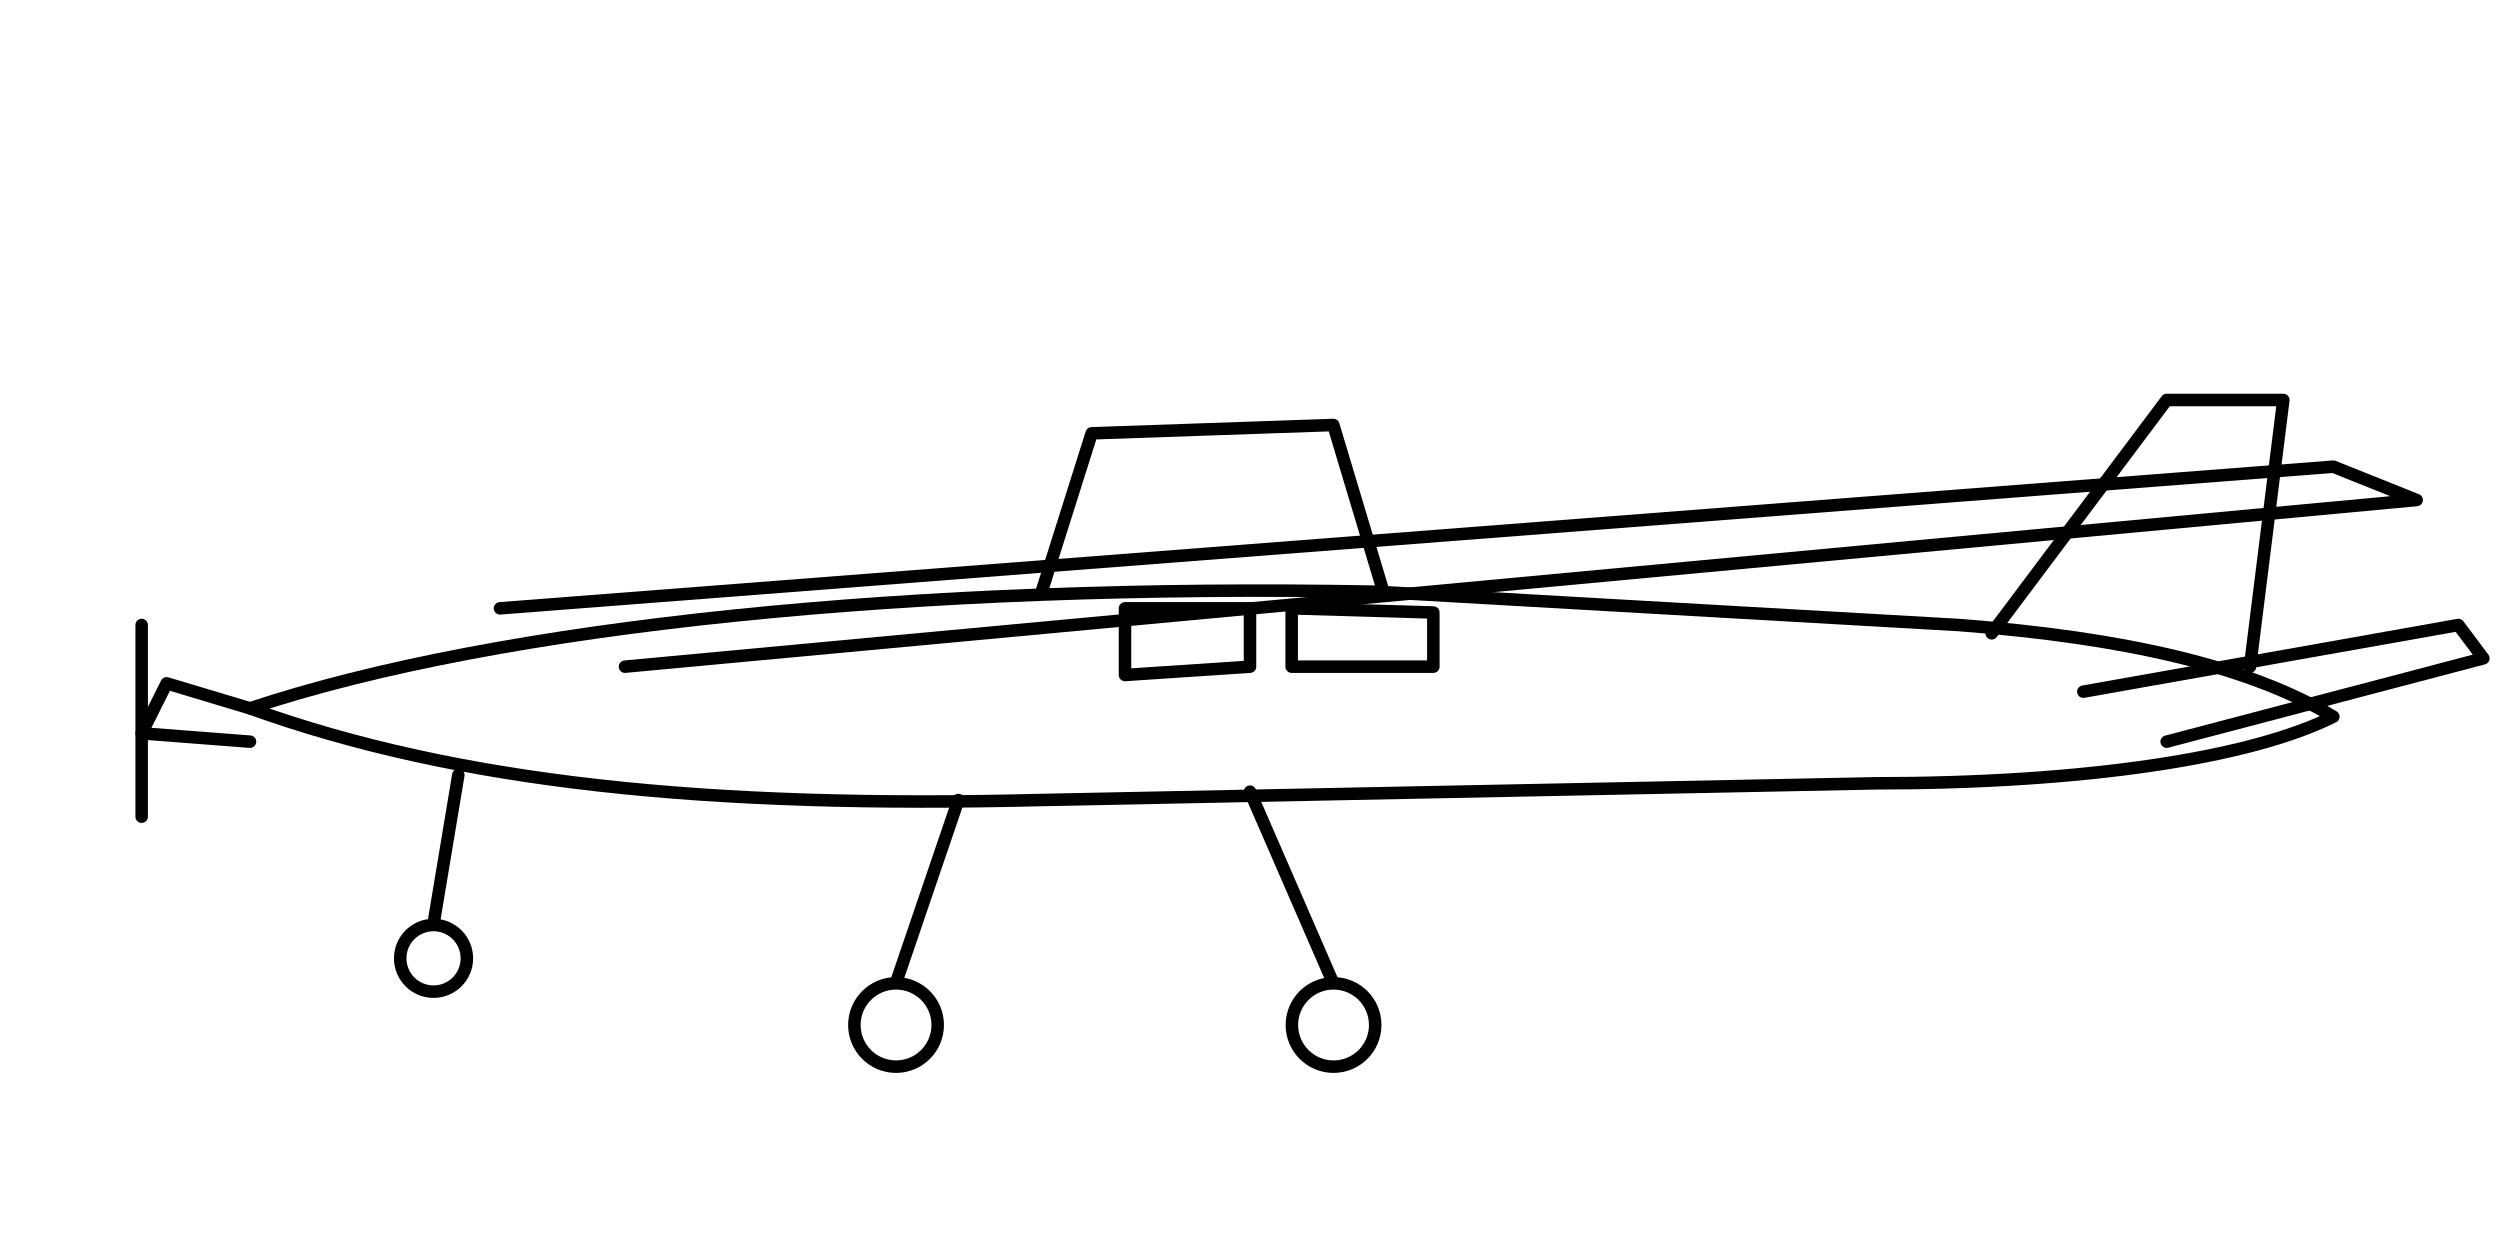
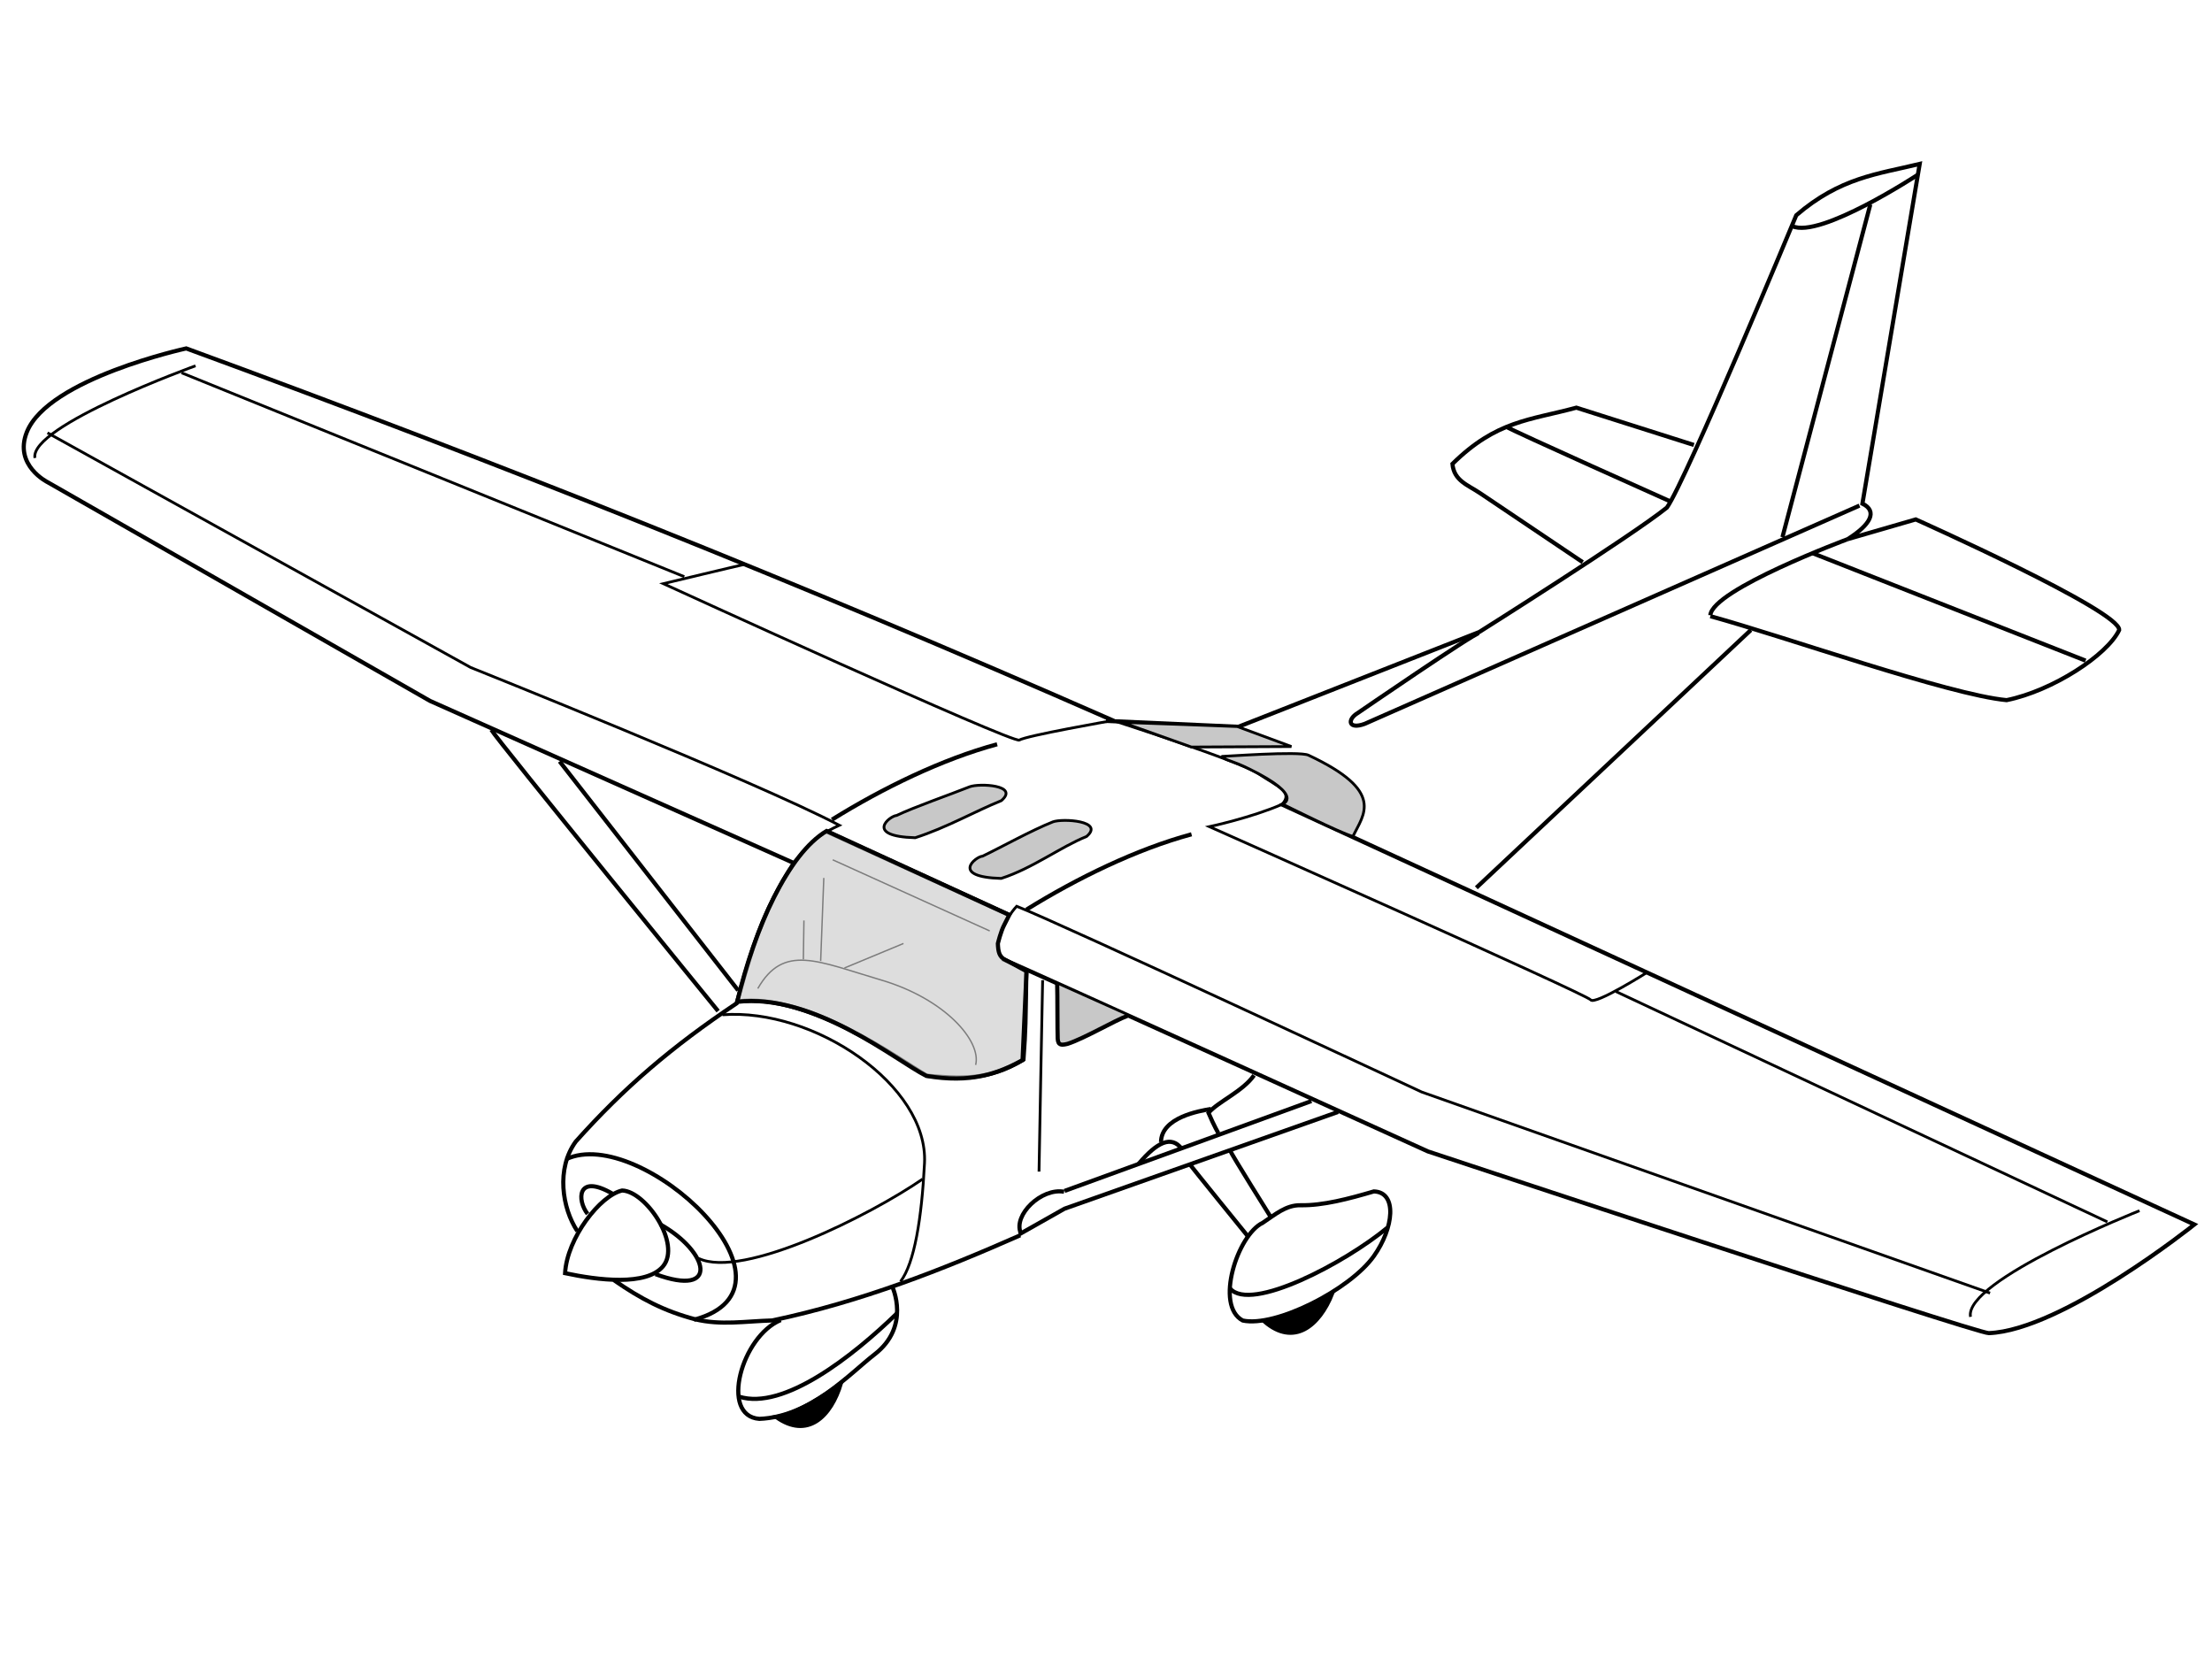
- <svg xmlns="http://www.w3.org/2000/svg" viewBox="0 0 600 300" fill="none" stroke="#000" stroke-width="3" stroke-linecap="round" stroke-linejoin="round">
-   <path d="M60 170 C120 150 220 140 330 142 L470 150 C510 153 540 160 560 172 C540 182 500 188 450 188 L250 192 C170 194 110 188 60 170 Z" />
-   <path d="M120 146 L560 112 L580 120 L150 160" />
-   <path d="M250 142 L262 104 L320 102 L332 142" />
-   <path d="M478 152 L520 96 L548 96 L540 160" />
-   <path d="M500 166 L590 150 L596 158 L520 178" />
-   <path d="M60 170 L40 164 L34 176 L60 178" />
-   <path d="M34 150 L34 196" />
-   <path d="M230 192 L215 236 M215 236 a10 10 0 1 0 0.1 0 M300 190 L320 236 M320 236 a10 10 0 1 0 0.1 0 M110 186 L104 222 M104 222 a8 8 0 1 0 0.1 0" />
-   <path d="M270 146 L300 146 L300 160 L270 162 Z M310 146 L344 147 L344 160 L310 160 Z" />
+ <svg xmlns="http://www.w3.org/2000/svg" width="1600" height="1200" id="svg12284" version="1.0">
+   <defs id="defs12286" />
+   <g id="layer1" style="display:inline" />
+   <g id="layer4" style="display:inline">
+     <path style="fill:black;fill-opacity:1;fill-rule:evenodd;stroke:black;stroke-width:3;stroke-linecap:butt;stroke-linejoin:miter;stroke-miterlimit:4;stroke-dasharray:none;stroke-opacity:1;display:inline" d="M 914.791,956.005 C 935.839,973.98 954.178,959.35 963.648,935.55 C 952.123,943.367 929.2,955.091 914.791,956.005 z " id="path14357" />
+     <path style="fill:black;fill-opacity:1;fill-rule:evenodd;stroke:black;stroke-width:3;stroke-linecap:butt;stroke-linejoin:miter;stroke-miterlimit:4;stroke-dasharray:none;stroke-opacity:1" d="M 561.507,1025.004 C 584.057,1041.054 601.035,1024.866 608.372,1000.323 C 597.58,1009.126 575.78,1022.824 561.507,1025.004 z " id="path12585" />
+     <path style="fill:none;fill-rule:evenodd;stroke:black;stroke-width:3;stroke-linecap:butt;stroke-linejoin:miter;stroke-miterlimit:4;stroke-dasharray:none;stroke-opacity:1" d="M 800,521.429 L 895.714,525.714 L 1070,457.143 C 1070,457.143 1180.034,387.802 1205.714,367.143 C 1219.481,347.876 1299.286,155.714 1299.286,155.714 C 1331.19,128.333 1358.095,125.952 1388.571,118.571 L 1347.143,364.286 C 1358.333,369.762 1353.095,379.524 1336.429,390 L 1385.714,375.714 C 1385.714,375.714 1534.039,441.998 1532.857,455.714 C 1524.311,473.74 1484.862,499.641 1451.429,506.429 C 1409.645,502.522 1290.714,460.357 1237.143,445.714" id="path12336" />
+     <path style="fill:none;fill-rule:evenodd;stroke:black;stroke-width:3;stroke-linecap:butt;stroke-linejoin:miter;stroke-miterlimit:4;stroke-dasharray:none;stroke-opacity:1" d="M 1266.428,455.714 L 1067.857,642.143" id="path12338" />
+     <path style="fill:none;fill-rule:evenodd;stroke:black;stroke-width:3;stroke-linecap:butt;stroke-linejoin:miter;stroke-miterlimit:4;stroke-dasharray:none;stroke-opacity:1" d="M 926.97,581.76 L 1587.244,885.714 C 1587.244,885.714 1491.59,962.265 1438.571,964.286 C 1430.006,964.612 1032.857,832.857 1032.857,832.857 C 1032.857,832.857 749.244,703.99 725,693.571" id="path12340" />
+     <path style="fill:none;fill-rule:evenodd;stroke:black;stroke-width:3;stroke-linecap:butt;stroke-linejoin:miter;stroke-miterlimit:4;stroke-dasharray:none;stroke-opacity:1" d="M 967.857,804.286 L 770,874.286 L 737.143,892.857" id="path12342" />
+     <path style="fill:none;fill-rule:evenodd;stroke:black;stroke-width:3;stroke-linecap:butt;stroke-linejoin:miter;stroke-miterlimit:4;stroke-dasharray:none;stroke-opacity:1" d="M 737.959,893.521 C 682.187,918.153 622.93,941.602 558.571,955.123 C 538.99,955.685 521.429,958.774 502.857,954.286 C 480.303,948.297 463.557,939.531 444.033,925.967" id="path12344" />
+     <path style="fill:none;fill-rule:evenodd;stroke:black;stroke-width:3;stroke-linecap:butt;stroke-linejoin:miter;stroke-miterlimit:4;stroke-dasharray:none;stroke-opacity:1" d="M 417.576,890.463 C 406.594,873.941 402.178,845.297 416.45,825.744 C 451.212,786.845 485.973,757.037 532.857,725.714 C 543.636,686.854 551.385,659.105 574.286,624.286 L 311.01,506.97 L 34.561,348.846 C 34.561,348.846 9.758,336.671 19.408,312.54 C 34.903,273.793 134.704,252.02 134.704,252.02 C 360.394,334.752 575.983,420.514 805.714,521.429" id="path12346" />
+     <path style="fill:none;fill-rule:evenodd;stroke:black;stroke-width:3;stroke-linecap:butt;stroke-linejoin:miter;stroke-miterlimit:4;stroke-dasharray:none;stroke-opacity:1" d="M 1144.806,406.653 L 1070.837,356.898 C 1061.616,350.649 1051.731,347.85 1050.592,335.541 C 1082.496,304.14 1106.32,304.055 1140.245,294.877 L 1225.224,321.847" id="path12348" />
+     <path style="fill:none;fill-rule:evenodd;stroke:black;stroke-width:3;stroke-linecap:butt;stroke-linejoin:miter;stroke-miterlimit:4;stroke-dasharray:none;stroke-opacity:1" d="M 355.439,527.95 C 358.297,533.664 519.423,731.357 519.423,731.357" id="path12350" />
+     <path style="fill:none;fill-rule:evenodd;stroke:black;stroke-width:3;stroke-linecap:butt;stroke-linejoin:miter;stroke-miterlimit:4;stroke-dasharray:none;stroke-opacity:1" d="M 404.776,550.735 L 533.897,716.336" id="path12352" />
+     <path style="fill:none;fill-rule:evenodd;stroke:black;stroke-width:3;stroke-linecap:butt;stroke-linejoin:miter;stroke-miterlimit:4;stroke-dasharray:none;stroke-opacity:1" d="M 948.571,796.429 L 770,861.429" id="path12354" />
+     <path style="fill:none;fill-rule:evenodd;stroke:black;stroke-width:3;stroke-linecap:butt;stroke-linejoin:miter;stroke-miterlimit:4;stroke-dasharray:none;stroke-opacity:1" d="M 1237.143,445 C 1238.572,426.429 1336.429,390 1336.429,390" id="path1893" />
+     <path style="fill:none;fill-rule:evenodd;stroke:black;stroke-width:3;stroke-linecap:butt;stroke-linejoin:miter;stroke-miterlimit:4;stroke-dasharray:none;stroke-opacity:1" d="M 1310.714,400 L 1508.571,477.857" id="path2781" />
+     <path style="fill:none;fill-rule:evenodd;stroke:black;stroke-width:3;stroke-linecap:butt;stroke-linejoin:miter;stroke-miterlimit:4;stroke-dasharray:none;stroke-opacity:1" d="M 1352.857,147.857 C 1351.429,152.857 1289.286,388.571 1289.286,388.571" id="path2783" />
+     <path style="fill:none;fill-rule:evenodd;stroke:black;stroke-width:3;stroke-linecap:butt;stroke-linejoin:miter;stroke-miterlimit:4;stroke-dasharray:none;stroke-opacity:1" d="M 1296.428,163.571 C 1316.429,172.857 1387.143,126.429 1387.143,126.429" id="path2785" />
+     <path style="fill:none;fill-rule:evenodd;stroke:black;stroke-width:3;stroke-linecap:butt;stroke-linejoin:miter;stroke-miterlimit:4;stroke-dasharray:none;stroke-opacity:1" d="M 1070,457.857 C 1066.429,457.857 982.143,515.714 982.143,515.714 C 974.265,520.386 975.185,527.983 987.143,523.571 L 1345,365.714" id="path2787" />
+     <path style="fill:none;fill-rule:evenodd;stroke:black;stroke-width:3;stroke-linecap:butt;stroke-linejoin:miter;stroke-miterlimit:4;stroke-dasharray:none;stroke-opacity:1" d="M 1089.286,308.571 C 1093.571,311.429 1208.571,362.857 1208.571,362.857" id="path3674" />
+     <path style="fill:none;fill-rule:evenodd;stroke:black;stroke-width:2;stroke-linecap:butt;stroke-linejoin:miter;stroke-miterlimit:4;stroke-dasharray:none;stroke-opacity:1" d="M 724.698,693.026 C 716.933,684.691 727.123,664.331 735.391,655.528 C 764.515,666.705 1028.335,789.878 1028.335,789.878 L 1439.467,935.34" id="path4561" />
+     <path style="fill:none;fill-rule:evenodd;stroke:black;stroke-width:2;stroke-linecap:butt;stroke-linejoin:miter;stroke-miterlimit:4;stroke-dasharray:none;stroke-opacity:1" d="M 1425.325,952.513 C 1420.274,926.249 1547.554,875.741 1547.554,875.741" id="path4563" />
+     <path style="fill:none;fill-rule:evenodd;stroke:black;stroke-width:2;stroke-linecap:butt;stroke-linejoin:miter;stroke-miterlimit:4;stroke-dasharray:none;stroke-opacity:1" d="M 1524.32,883.822 L 1168.746,717.147" id="path4565" />
+     <path style="fill:none;fill-rule:evenodd;stroke:black;stroke-width:2;stroke-linecap:butt;stroke-linejoin:miter;stroke-miterlimit:4;stroke-dasharray:none;stroke-opacity:1" d="M 1191.98,703.005 C 1191.98,703.005 1153.594,727.249 1150.564,723.208 C 1147.533,719.167 874.792,597.949 874.792,597.949 C 874.792,597.949 905.177,591.47 927.32,581.787 C 935.606,572.94 924.535,569.124 910.147,559.563 C 896.349,550.394 805.092,521.177 805.092,521.177" id="path4567" />
+     <path style="fill:none;fill-rule:evenodd;stroke:black;stroke-width:2;stroke-linecap:butt;stroke-linejoin:miter;stroke-miterlimit:4;stroke-dasharray:none;stroke-opacity:1" d="M 25.254,331.269 C 21.213,308.035 141.421,264.599 141.421,264.599" id="path4569" />
+     <path style="fill:none;fill-rule:evenodd;stroke:black;stroke-width:2;stroke-linecap:butt;stroke-linejoin:miter;stroke-miterlimit:4;stroke-dasharray:none;stroke-opacity:1" d="M 34.345,313.086 L 340.421,482.792 C 340.421,482.792 546.493,565.119 607.102,596.939 C 595.568,602.33 588.949,605.988 574.287,623.642" id="path4571" />
+     <path style="fill:none;fill-rule:evenodd;stroke:black;stroke-width:3;stroke-linecap:butt;stroke-linejoin:miter;stroke-miterlimit:4;stroke-dasharray:none;stroke-opacity:1" d="M 721.249,538.35 C 681.435,549.135 638.763,569.92 601.806,592.848" id="path4573" />
+     <path style="fill:none;fill-rule:evenodd;stroke:black;stroke-width:2;stroke-linecap:butt;stroke-linejoin:miter;stroke-miterlimit:4;stroke-dasharray:none;stroke-opacity:1" d="M 539.421,408.04 C 534.371,409.051 479.822,422.183 479.822,422.183 C 479.822,422.183 733.371,538.35 737.411,535.32 C 741.452,532.289 804.839,521.177 804.839,521.177" id="path4575" />
+     <path style="fill:none;fill-rule:evenodd;stroke:black;stroke-width:2;stroke-linecap:butt;stroke-linejoin:miter;stroke-miterlimit:4;stroke-dasharray:none;stroke-opacity:1" d="M 494.975,417.132 L 131.32,269.649" id="path4577" />
+     <path style="fill:none;fill-rule:evenodd;stroke:black;stroke-width:2;stroke-linecap:butt;stroke-linejoin:miter;stroke-miterlimit:4;stroke-dasharray:none;stroke-opacity:1" d="M 667.364,852.854 C 629.477,878.957 537.392,925.34 505.372,910.26" id="path4579" />
+     <path style="fill:none;fill-rule:evenodd;stroke:black;stroke-width:3;stroke-linecap:butt;stroke-linejoin:miter;stroke-miterlimit:4;stroke-dasharray:none;stroke-opacity:1" d="M 409.458,838.488 C 463.334,813.04 590.144,930.995 501.953,954.605" id="path4581" />
+     <path style="fill:none;fill-rule:evenodd;stroke:black;stroke-width:2;stroke-linecap:butt;stroke-linejoin:miter;stroke-miterlimit:4;stroke-dasharray:none;stroke-opacity:1" d="M 522.524,734.024 C 588.838,728.922 671.618,785.119 668.721,841.396 C 666.722,880.944 661.456,913.852 651.354,926.984" id="path4583" />
+     <path style="fill:none;fill-rule:evenodd;stroke:black;stroke-width:2;stroke-linecap:butt;stroke-linejoin:miter;stroke-miterlimit:4;stroke-dasharray:none;stroke-opacity:1" d="M 751.553,847.457 C 751.553,842.406 754.166,708.994 754.166,708.994" id="path4585" />
+     <path style="fill:none;fill-rule:evenodd;stroke:black;stroke-width:3;stroke-linecap:butt;stroke-linejoin:miter;stroke-miterlimit:4;stroke-dasharray:none;stroke-opacity:1" d="M 738.299,891.802 C 732.872,878.793 753.227,859.109 769.685,862.017" id="path4587" />
+     <path style="fill:none;fill-rule:evenodd;stroke:black;stroke-width:3;stroke-linecap:butt;stroke-linejoin:miter;stroke-miterlimit:4;stroke-dasharray:none;stroke-opacity:1" d="M 861.864,603.466 C 822.05,614.25 779.379,635.035 742.421,657.963" id="path1901" />
+     <path style="fill:none;fill-rule:evenodd;stroke:black;stroke-width:3;stroke-linecap:butt;stroke-linejoin:miter;stroke-miterlimit:4;stroke-dasharray:none;stroke-opacity:1" d="M 597.871,601.414 L 729.698,661.696" id="path1903" />
+     <path style="fill:none;fill-rule:evenodd;stroke:black;stroke-width:1;stroke-linecap:butt;stroke-linejoin:miter;stroke-miterlimit:4;stroke-dasharray:none;stroke-opacity:1" d="M 602.337,621.926 L 715.902,673.37" id="path1905" />
+     <path style="fill:none;fill-opacity:1;fill-rule:evenodd;stroke:black;stroke-width:3;stroke-linecap:butt;stroke-linejoin:miter;stroke-miterlimit:4;stroke-dasharray:none;stroke-opacity:1" d="M 532.914,724.452 C 584.674,717.591 650.579,766.826 670.384,778.096 C 692.98,780.075 714.583,782.156 740.297,766.442 C 742.02,742.394 741.701,742.424 742.431,701.659" id="path1907" />
+     <path style="fill:none;fill-rule:evenodd;stroke:black;stroke-width:1;stroke-linecap:butt;stroke-linejoin:miter;stroke-miterlimit:4;stroke-dasharray:none;stroke-opacity:1" d="M 548.138,715.051 C 566.819,682.345 591.305,695.316 637.259,708.839 C 683.756,722.521 710.007,753.139 705.714,770.282" id="path1909" />
+     <path style="fill:none;fill-rule:evenodd;stroke:black;stroke-width:1;stroke-linecap:butt;stroke-linejoin:miter;stroke-miterlimit:4;stroke-dasharray:none;stroke-opacity:1" d="M 653.513,682.446 L 610.807,700.173" id="path1911" />
+     <path style="fill:none;fill-rule:evenodd;stroke:black;stroke-width:1;stroke-linecap:butt;stroke-linejoin:miter;stroke-miterlimit:4;stroke-dasharray:none;stroke-opacity:1" d="M 595.88,635.036 L 593.607,695.145" id="path1913" />
+     <path style="fill:none;fill-rule:evenodd;stroke:black;stroke-width:1;stroke-linecap:butt;stroke-linejoin:miter;stroke-miterlimit:4;stroke-dasharray:none;stroke-opacity:1" d="M 581.508,665.808 L 581.089,693.969" id="path1915" />
+     <path style="fill:#c8c8c8;fill-opacity:1;fill-rule:evenodd;stroke:black;stroke-width:2;stroke-linecap:butt;stroke-linejoin:miter;stroke-miterlimit:4;stroke-dasharray:none;stroke-opacity:1" d="M 648.564,589.834 C 661.406,583.724 685.813,575.261 701.406,569.084 C 708.368,566.457 737.577,567.801 724.278,579.141 C 705.142,586.868 684.805,598.628 661.998,605.959 C 624.927,604.913 643.513,590.173 648.564,589.834 z " id="path1917" />
+     <path style="fill:none;fill-rule:evenodd;stroke:black;stroke-width:3;stroke-linecap:butt;stroke-linejoin:miter;stroke-miterlimit:4;stroke-dasharray:none;stroke-opacity:1" d="M 913.393,884.464 C 895.179,893.036 878.393,944.464 898.929,955.179 C 922.659,960.23 976.473,932.888 993.75,908.571 C 1008.214,888.214 1010.893,862.321 993.75,861.786 C 975.536,867.143 956.943,872.086 940.714,871.786 C 930.106,871.59 922.321,878.571 913.393,884.464 z " id="path1923" />
+     <path style="fill:none;fill-rule:evenodd;stroke:black;stroke-width:3;stroke-linecap:butt;stroke-linejoin:miter;stroke-miterlimit:4;stroke-dasharray:none;stroke-opacity:1" d="M 564.726,954.855 C 536.4,966.514 520.441,1024.207 549.25,1026.306 C 586.393,1024.87 614.734,993.434 632.612,979.653 C 658.929,959.368 645.454,930.822 645.454,930.822" id="path1925" />
+     <path style="fill:none;fill-rule:evenodd;stroke:black;stroke-width:3;stroke-linecap:butt;stroke-linejoin:miter;stroke-miterlimit:4;stroke-dasharray:none;stroke-opacity:1" d="M 907.064,777.806 C 898.846,789.51 881.213,796.732 874.135,804.964 C 878.42,814.964 881.263,819.582 881.263,819.582" id="path1927" />
+     <path style="fill:none;fill-rule:evenodd;stroke:black;stroke-width:3;stroke-linecap:butt;stroke-linejoin:miter;stroke-miterlimit:4;stroke-dasharray:none;stroke-opacity:1" d="M 839.785,826.14 C 839.943,808.16 867.779,803.536 875.932,802.122" id="path1929" />
+     <path style="fill:none;fill-rule:evenodd;stroke:black;stroke-width:3;stroke-linecap:butt;stroke-linejoin:miter;stroke-miterlimit:4;stroke-dasharray:none;stroke-opacity:1" d="M 648.702,950.078 C 616.623,981.232 566.712,1020.291 534.692,1010.261" id="path2818" />
+     <path style="fill:none;fill-rule:evenodd;stroke:black;stroke-width:3;stroke-linecap:butt;stroke-linejoin:miter;stroke-miterlimit:4;stroke-dasharray:none;stroke-opacity:1" d="M 1003.518,888.032 C 972.955,913.377 904.861,949.406 889.761,932.052" id="path2826" />
+     <path style="fill:none;fill-rule:evenodd;stroke:black;stroke-width:3;stroke-linecap:butt;stroke-linejoin:miter;stroke-miterlimit:4;stroke-dasharray:none;stroke-opacity:1" d="M 860.65,842.153 C 861.913,844.174 902.571,894.176 902.571,894.176" id="path2828" />
+     <path style="fill:none;fill-rule:evenodd;stroke:black;stroke-width:3;stroke-linecap:butt;stroke-linejoin:miter;stroke-miterlimit:4;stroke-dasharray:none;stroke-opacity:1" d="M 889.692,832.052 C 890.955,835.335 918.986,880.034 918.986,880.034" id="path2830" />
+     <path style="fill:#c8c8c8;fill-opacity:1;fill-rule:evenodd;stroke:black;stroke-width:3;stroke-linecap:butt;stroke-linejoin:miter;stroke-miterlimit:4;stroke-dasharray:none;stroke-opacity:1" d="M 764.685,712.096 C 764.938,719.041 764.812,745.179 765.064,751.271 C 765.317,756.354 767.968,756.038 772.262,755.028 C 784.636,750.987 806.354,738.108 815.446,734.825" id="path3717" />
+     <path style="fill:#c8c8c8;fill-opacity:1;fill-rule:evenodd;stroke:black;stroke-width:2;stroke-linecap:butt;stroke-linejoin:miter;stroke-miterlimit:4;stroke-dasharray:none;stroke-opacity:1" d="M 710.742,619.267 C 723.584,613.157 745.97,600.653 761.564,594.477 C 768.526,591.85 799.25,593.698 785.951,605.039 C 766.815,612.766 746.983,628.062 724.176,635.393 C 687.105,634.347 705.691,619.607 710.742,619.267 z " id="path5489" />
+     <path style="fill:none;fill-rule:evenodd;stroke:black;stroke-width:3;stroke-linecap:butt;stroke-linejoin:miter;stroke-miterlimit:4;stroke-dasharray:none;stroke-opacity:1" d="M 823.636,841.788 C 837.067,825.96 847.265,821.18 854.733,830.902" id="path5491" />
+     <path style="fill:none;fill-rule:evenodd;stroke:black;stroke-width:3;stroke-linecap:butt;stroke-linejoin:miter;stroke-miterlimit:4;stroke-dasharray:none;stroke-opacity:1" d="M 408.727,920.928 C 432.458,925.979 467.531,930.374 479.558,915.989 C 493.064,899.835 467.153,861.658 450.011,861.122 C 434.144,864.649 410.17,895.379 408.727,920.928 z " id="path5493" />
+     <path style="fill:none;fill-rule:evenodd;stroke:black;stroke-width:3;stroke-linecap:butt;stroke-linejoin:miter;stroke-miterlimit:4;stroke-dasharray:none;stroke-opacity:1" d="M 474.12,921.628 C 520.659,938.8 513.184,905.61 477.403,885.515" id="path5495" />
+     <path style="fill:none;fill-rule:evenodd;stroke:black;stroke-width:3;stroke-linecap:butt;stroke-linejoin:miter;stroke-miterlimit:4;stroke-dasharray:none;stroke-opacity:1" d="M 425.02,878.047 C 417.372,868.45 417.019,848.392 442.951,863.399" id="path5497" />
+     <path style="fill:#c8c8c8;fill-opacity:1;fill-rule:evenodd;stroke:black;stroke-width:2;stroke-linecap:butt;stroke-linejoin:miter;stroke-miterlimit:4;stroke-dasharray:none;stroke-opacity:1" d="M 811.607,522.5 C 819.643,522.679 895,525.536 895,525.536 L 934.107,540 L 861.786,540.357 L 811.607,522.5 z " id="path5499" />
+     <path style="fill:#c8c8c8;fill-opacity:1;fill-rule:evenodd;stroke:black;stroke-width:2;stroke-linecap:butt;stroke-linejoin:miter;stroke-miterlimit:4;stroke-dasharray:none;stroke-opacity:1" d="M 883.393,547.143 C 884.464,547.321 939.681,543.091 946.429,546.25 C 1002.5,572.5 986.25,589.107 978.571,605 C 968.929,602.321 927.679,581.607 927.679,581.607 C 927.679,581.607 944.107,576.071 903.75,556.25 C 890.54,549.735 888.387,550.822 883.393,547.143 z " id="path6386" />
+     <path style="fill:#c8c8c8;fill-opacity:0.621;fill-rule:evenodd;stroke:black;stroke-width:3;stroke-linecap:butt;stroke-linejoin:miter;stroke-miterlimit:4;stroke-dasharray:none;stroke-opacity:1" d="M 597.857,601.071 C 570.102,617.721 545.955,670.836 533.214,724.643 C 588.81,718.214 647.976,767.143 670,778.214 C 702.143,783.69 721.786,776.667 739.643,766.786 L 742.5,702.5 L 727.857,694.643 C 722.619,692.381 722.024,688.333 721.786,682.5 C 721.786,682.5 723.929,673.571 726.429,668.929 C 727.875,666.242 730,661.786 730,661.786 L 597.857,601.071 z " id="path11698" />
+   </g>
</svg>
